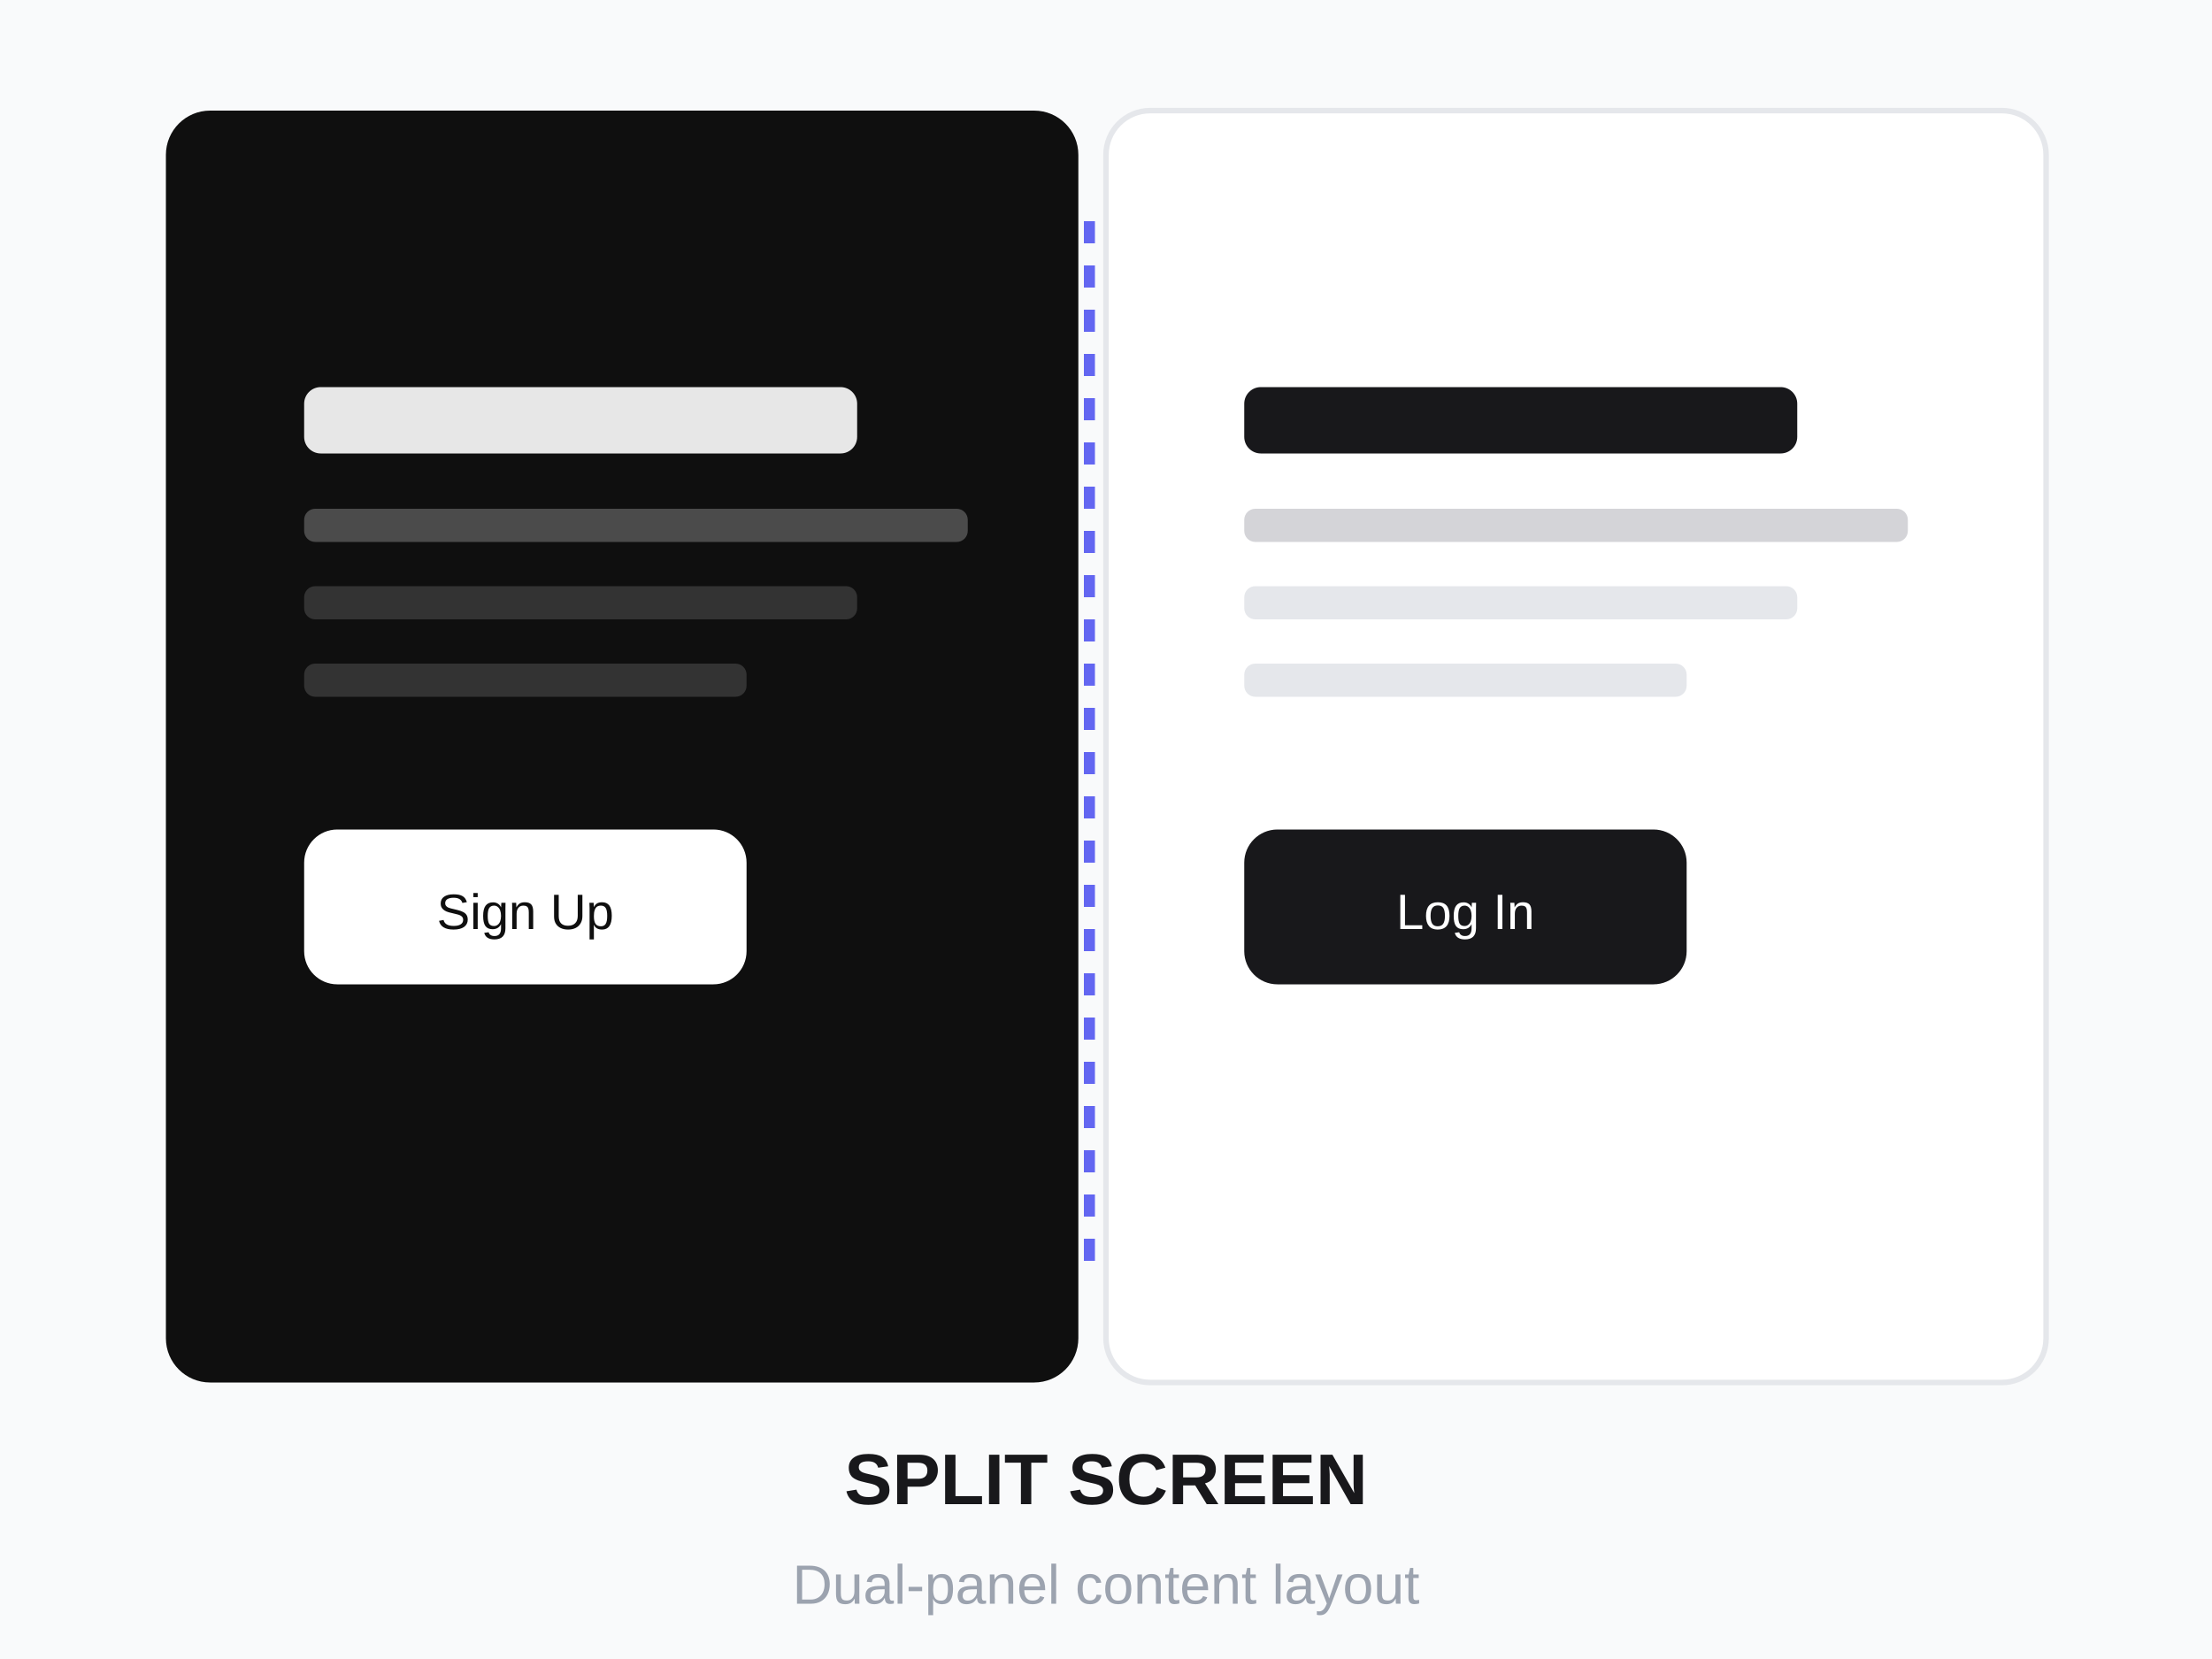
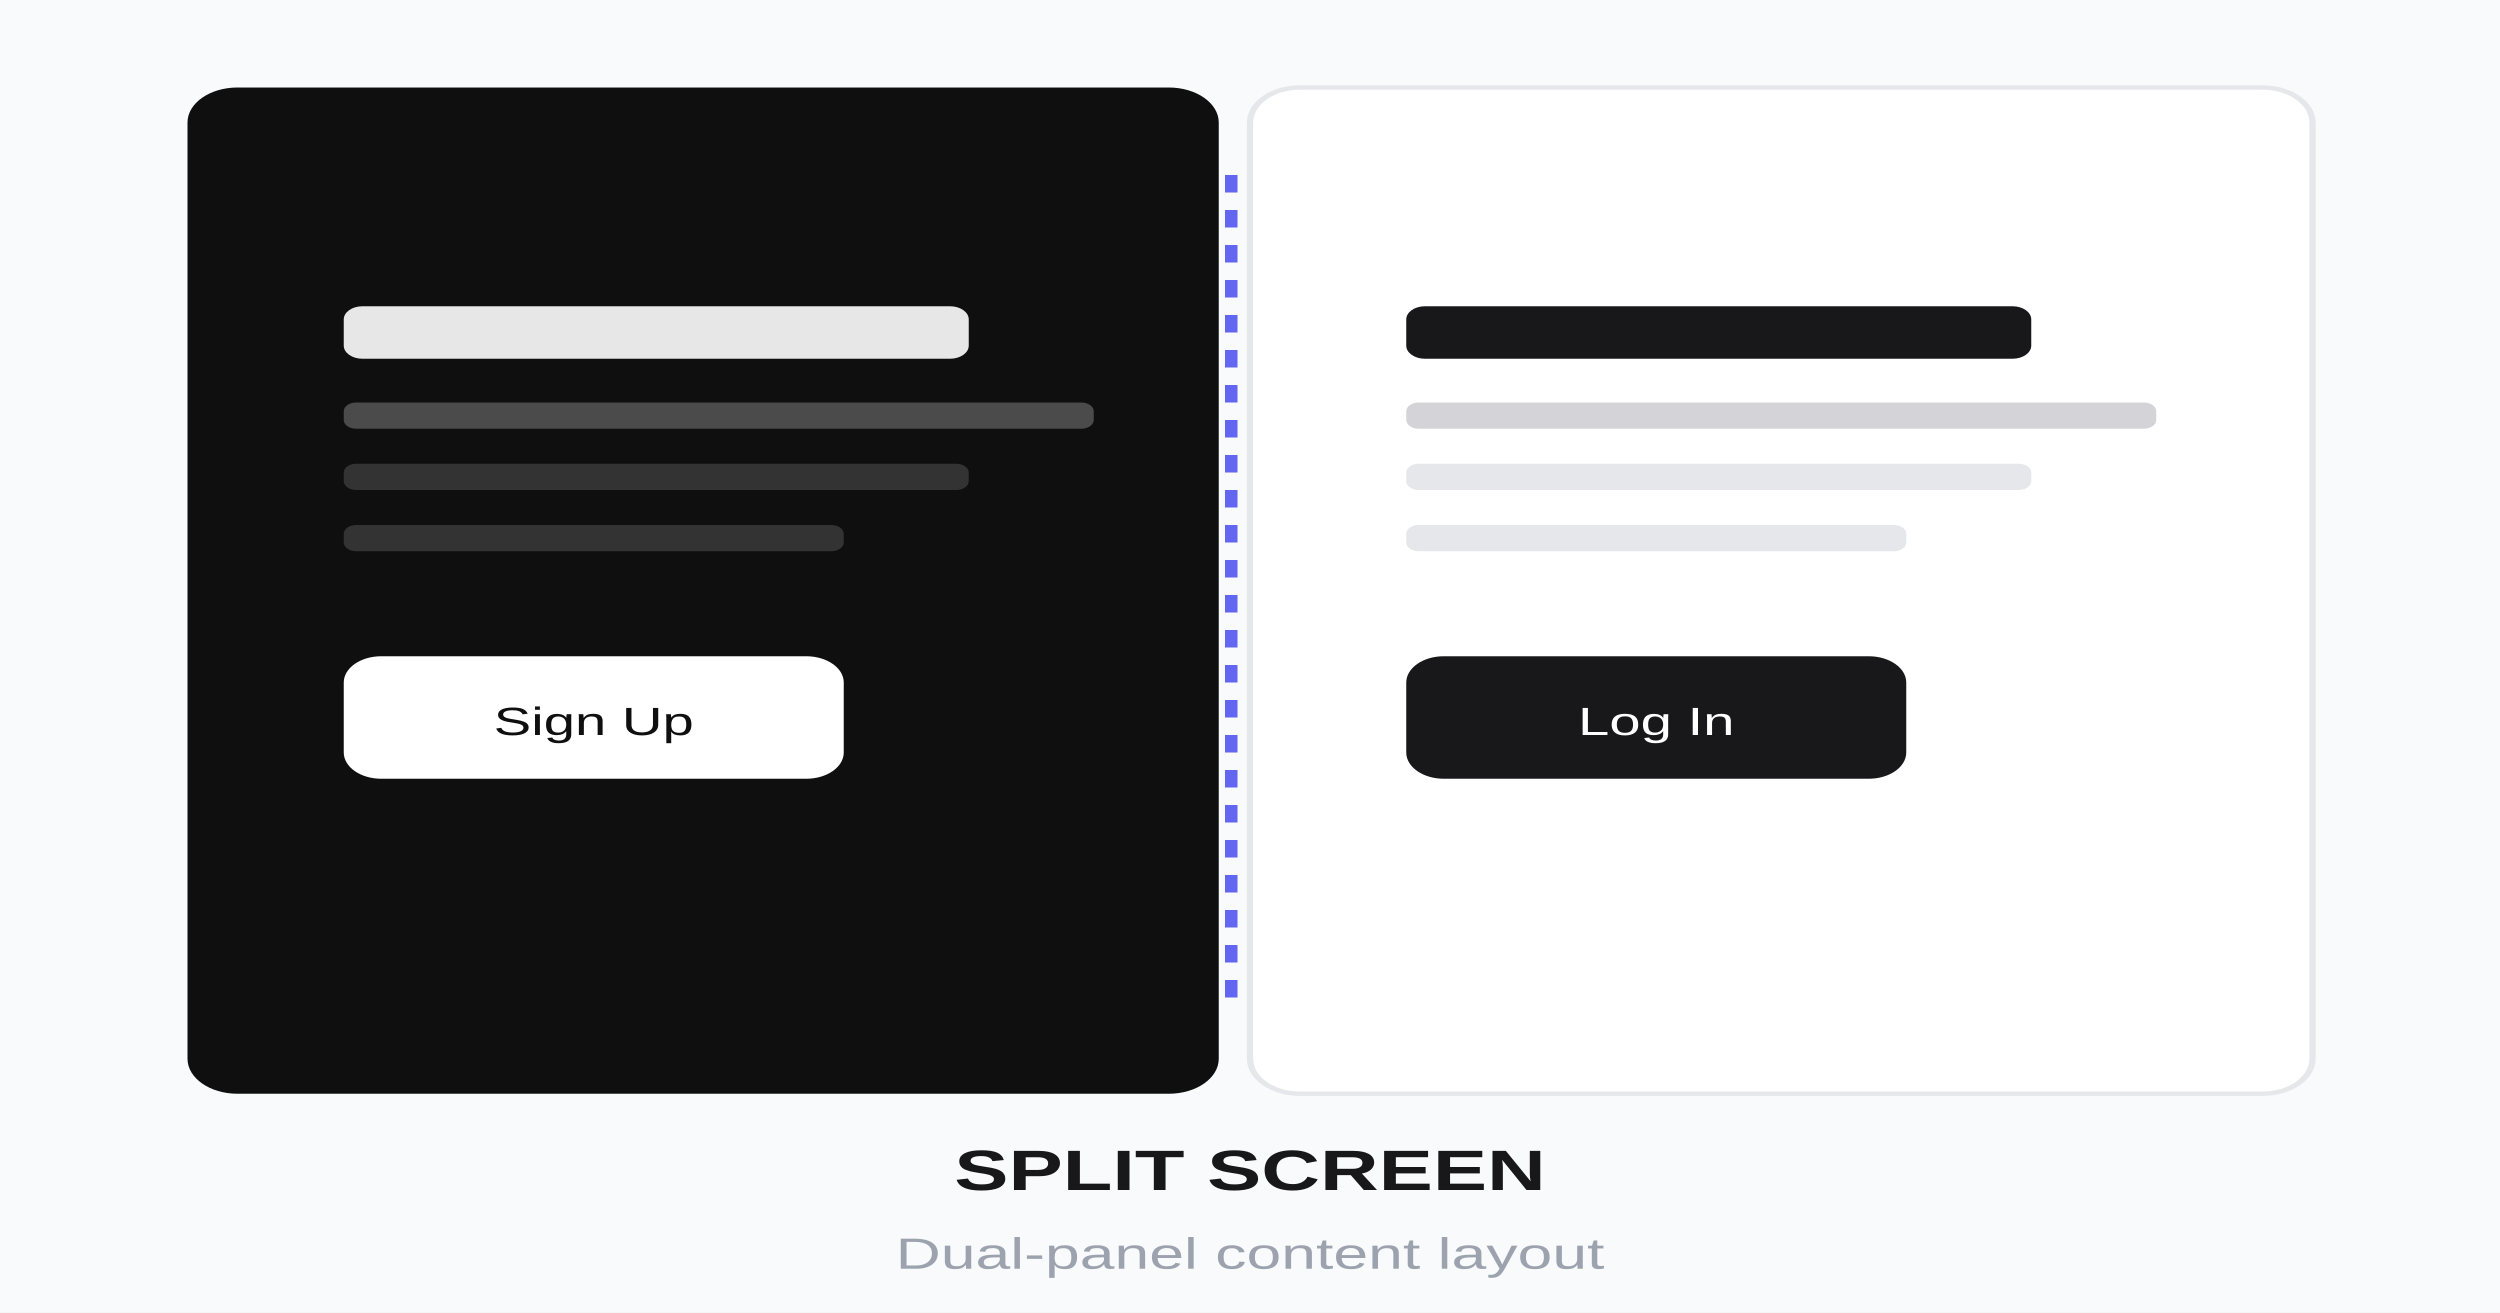
- <svg xmlns="http://www.w3.org/2000/svg" fill="none" viewBox="0 0 400 300">
-   <path fill="#f9fafb" d="M0 0h400v300H0z" />
-   <rect width="165" height="230" x="30" y="20" fill="#0f0f0f" rx="8" />
-   <rect width="100" height="12" x="55" y="70" fill="#fff" fill-opacity=".9" rx="3" />
-   <rect width="120" height="6" x="55" y="92" fill="#fff" fill-opacity=".25" rx="2" />
-   <rect width="100" height="6" x="55" y="106" fill="#fff" fill-opacity=".15" rx="2" />
-   <rect width="80" height="6" x="55" y="120" fill="#fff" fill-opacity=".15" rx="2" />
-   <rect width="80" height="28" x="55" y="150" fill="#fff" rx="6" />
-   <text x="95" y="168" fill="#0f0f0f" font-family="Arial, sans-serif" font-size="9" text-anchor="middle">Sign Up</text>
-   <rect width="170" height="230" x="200" y="20" fill="#fff" stroke="#e5e7eb" rx="8" />
-   <rect width="100" height="12" x="225" y="70" fill="#18181b" rx="3" />
-   <rect width="120" height="6" x="225" y="92" fill="#d4d4d8" rx="2" />
-   <rect width="100" height="6" x="225" y="106" fill="#e5e7eb" rx="2" />
-   <rect width="80" height="6" x="225" y="120" fill="#e5e7eb" rx="2" />
-   <rect width="80" height="28" x="225" y="150" fill="#18181b" rx="6" />
-   <text x="265" y="168" fill="#fff" font-family="Arial, sans-serif" font-size="9" text-anchor="middle">Log In</text>
-   <path stroke="#6366f1" stroke-dasharray="4 4" stroke-width="2" d="M197 40v190" />
-   <text x="200" y="272" fill="#18181b" font-family="Arial, sans-serif" font-size="13" font-weight="bold" text-anchor="middle">SPLIT SCREEN</text>
-   <text x="200" y="290" fill="#9ca3af" font-family="Arial, sans-serif" font-size="10" text-anchor="middle">Dual-panel content layout</text>
+ <svg xmlns="http://www.w3.org/2000/svg" fill="none" viewBox="0 0 1200 630">
+   <path fill="#f9fafb" d="M0 0h1200v630H0z" />
+   <g transform="scale(3.0, 2.1)">
+     <rect width="165" height="230" x="30" y="20" fill="#0f0f0f" rx="8" />
+     <rect width="100" height="12" x="55" y="70" fill="#fff" fill-opacity=".9" rx="3" />
+     <rect width="120" height="6" x="55" y="92" fill="#fff" fill-opacity=".25" rx="2" />
+     <rect width="100" height="6" x="55" y="106" fill="#fff" fill-opacity=".15" rx="2" />
+     <rect width="80" height="6" x="55" y="120" fill="#fff" fill-opacity=".15" rx="2" />
+     <rect width="80" height="28" x="55" y="150" fill="#fff" rx="6" />
+     <text x="95" y="168" fill="#0f0f0f" font-family="Arial, sans-serif" font-size="9" text-anchor="middle">Sign Up</text>
+     <rect width="170" height="230" x="200" y="20" fill="#fff" stroke="#e5e7eb" rx="8" />
+     <rect width="100" height="12" x="225" y="70" fill="#18181b" rx="3" />
+     <rect width="120" height="6" x="225" y="92" fill="#d4d4d8" rx="2" />
+     <rect width="100" height="6" x="225" y="106" fill="#e5e7eb" rx="2" />
+     <rect width="80" height="6" x="225" y="120" fill="#e5e7eb" rx="2" />
+     <rect width="80" height="28" x="225" y="150" fill="#18181b" rx="6" />
+     <text x="265" y="168" fill="#fff" font-family="Arial, sans-serif" font-size="9" text-anchor="middle">Log In</text>
+     <path stroke="#6366f1" stroke-dasharray="4 4" stroke-width="2" d="M197 40v190" />
+     <text x="200" y="272" fill="#18181b" font-family="Arial, sans-serif" font-size="13" font-weight="bold" text-anchor="middle">SPLIT SCREEN</text>
+     <text x="200" y="290" fill="#9ca3af" font-family="Arial, sans-serif" font-size="10" text-anchor="middle">Dual-panel content layout</text>
+   </g>
</svg>
